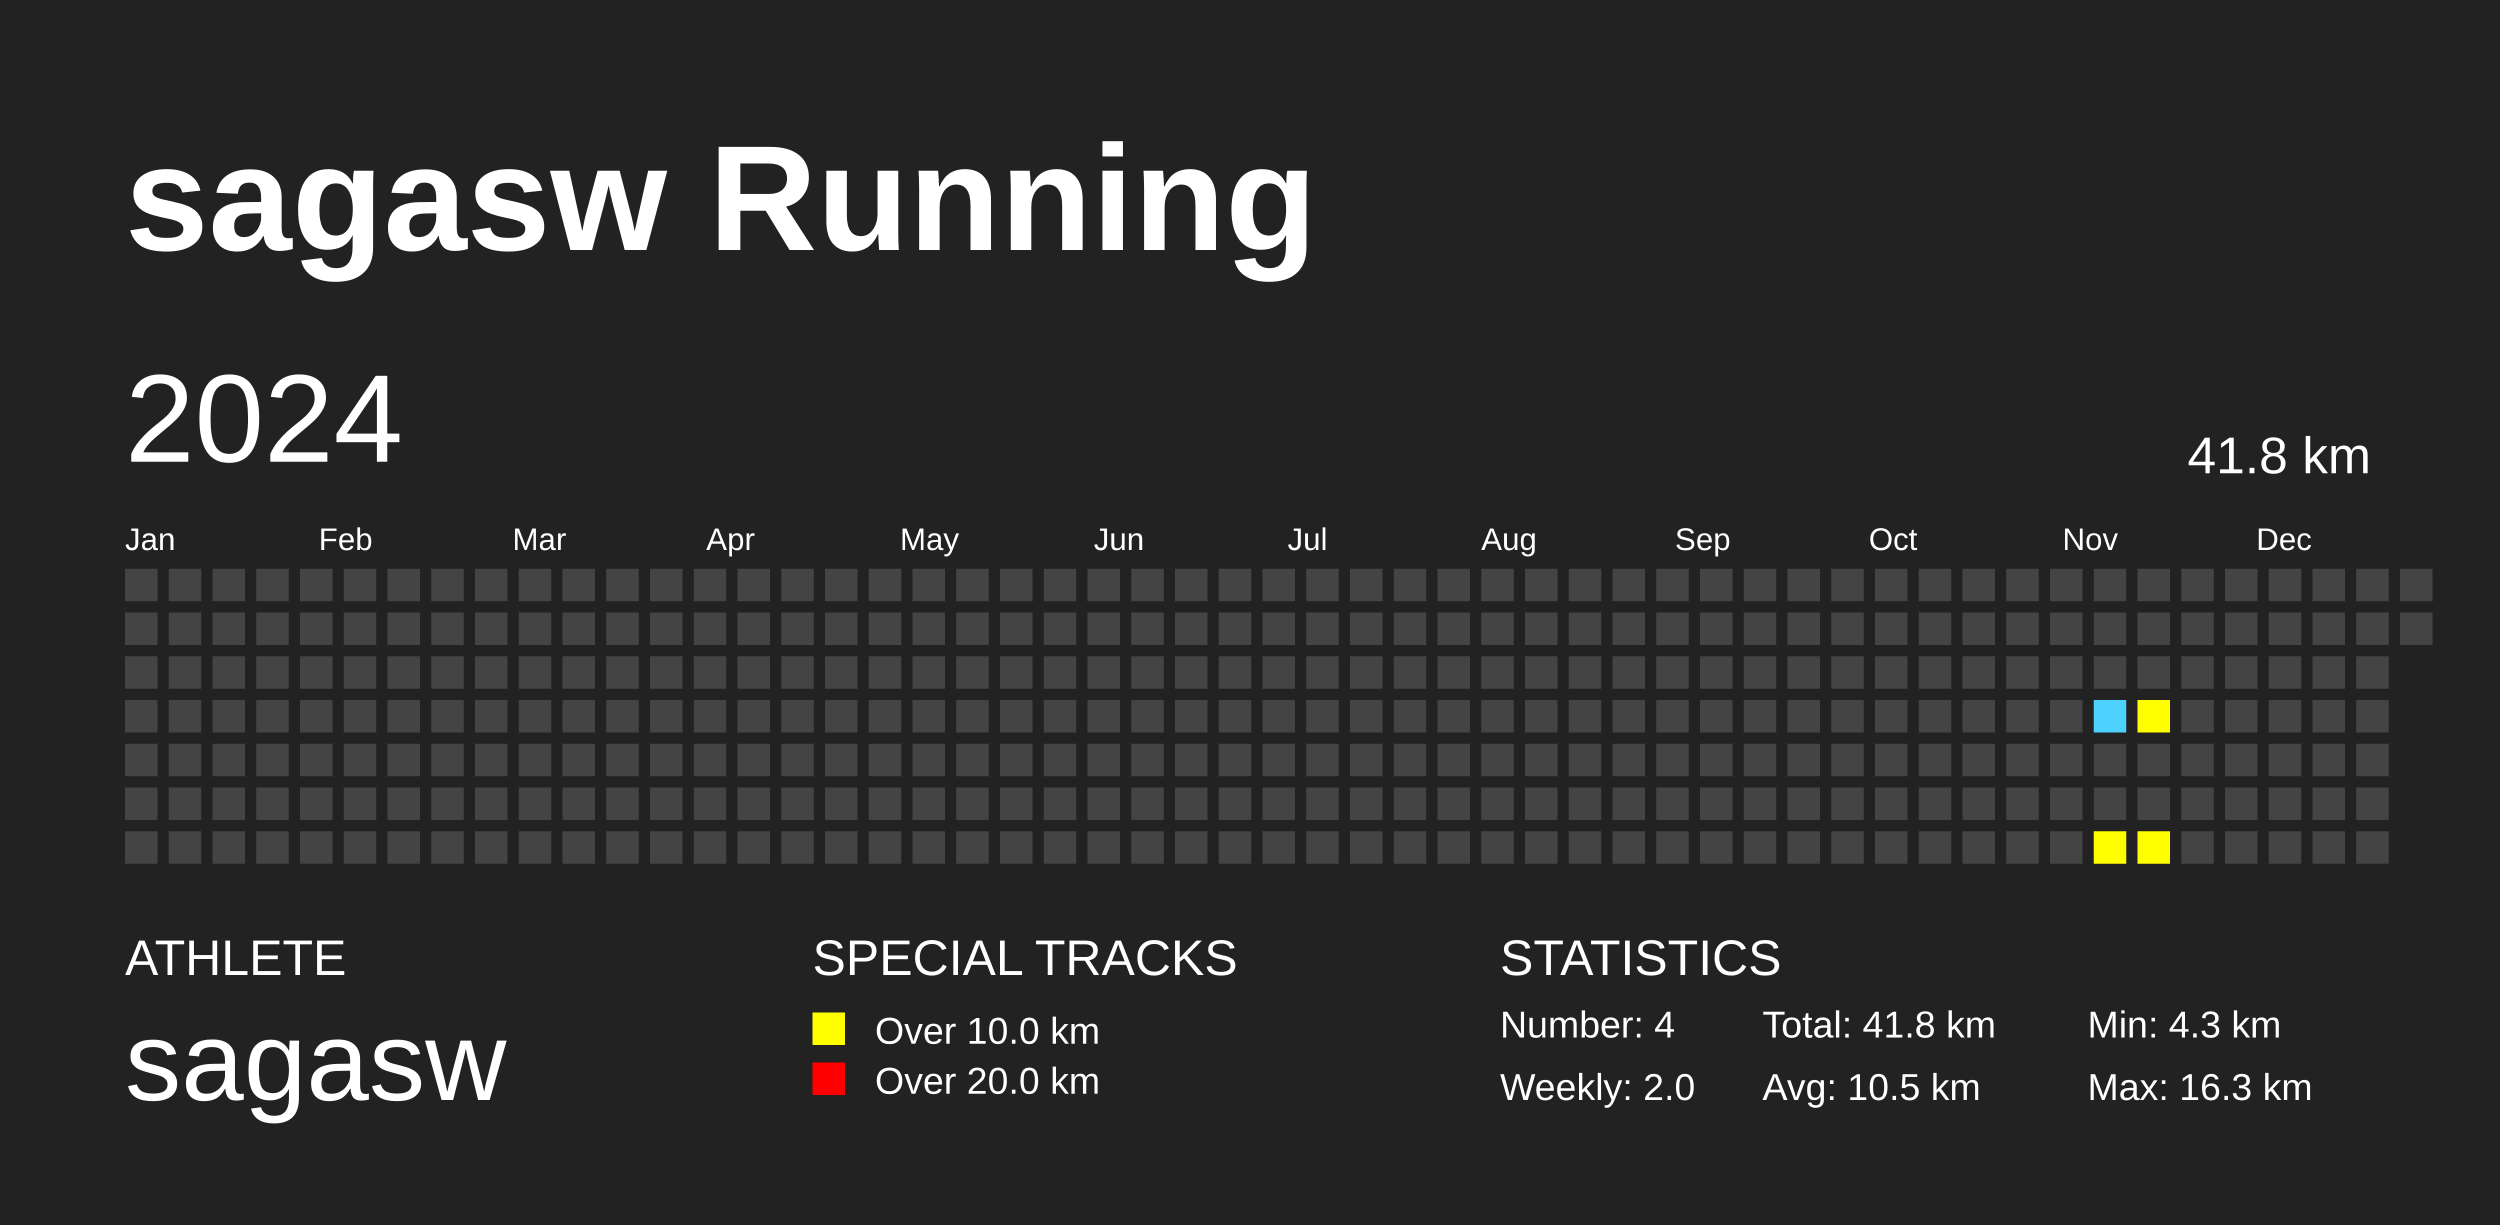
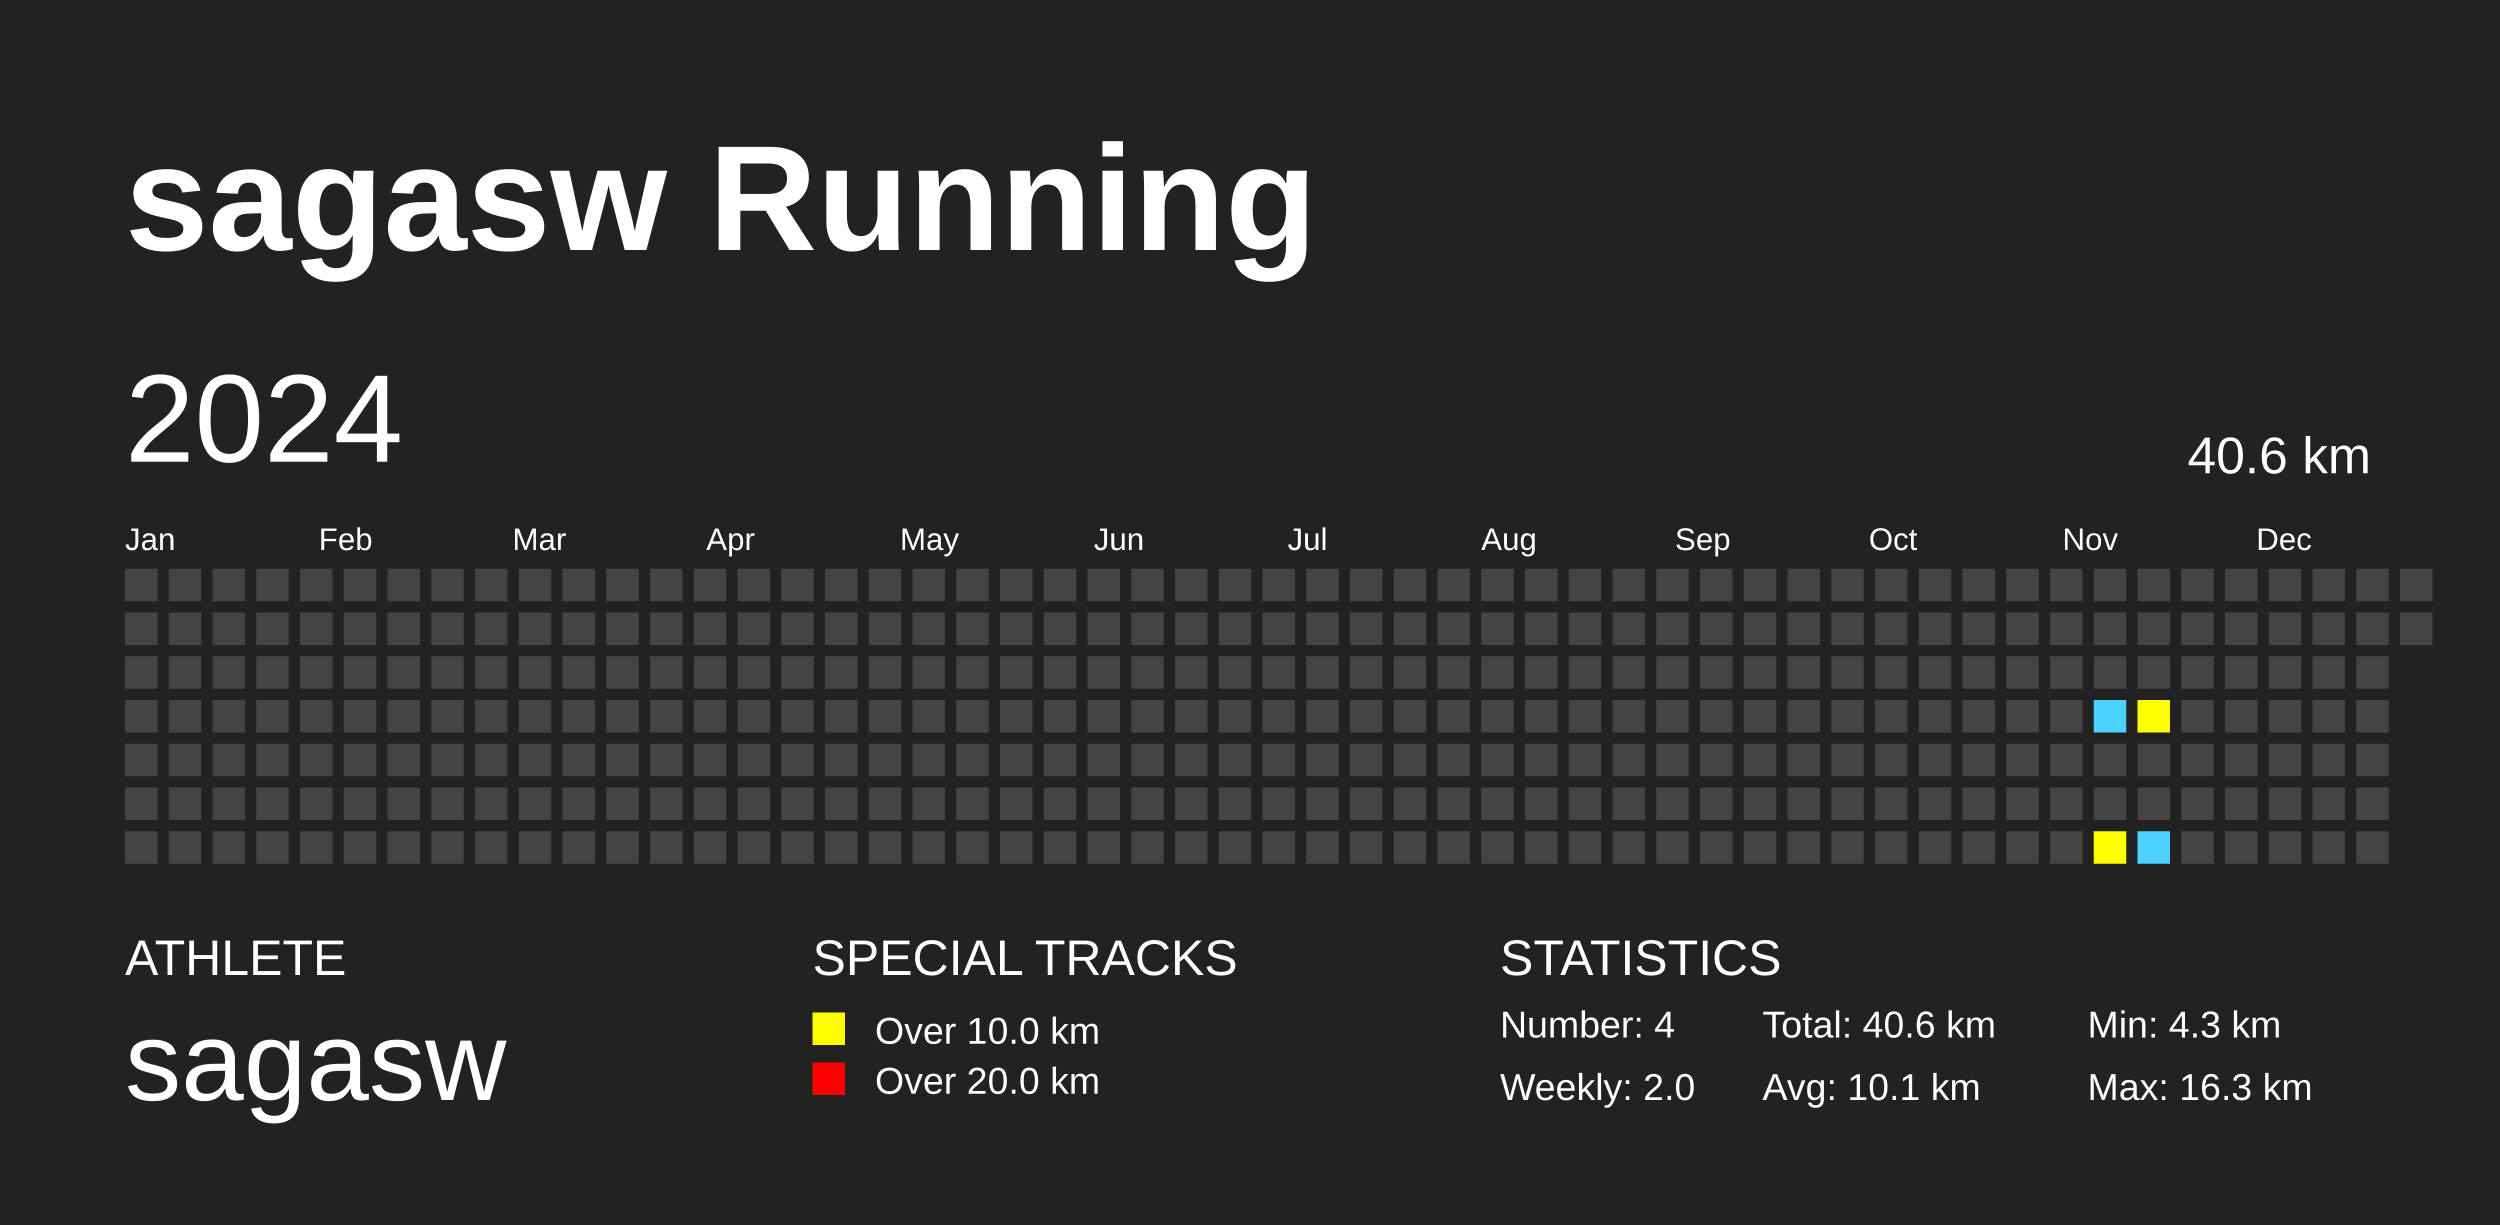
<svg xmlns="http://www.w3.org/2000/svg" baseProfile="full" height="98mm" version="1.1" viewBox="0,0,200,98" width="200mm">
  <defs />
  <rect fill="#222222" height="98" width="200" x="0" y="0" />
  <text fill="#FFFFFF" style="font-size:12px; font-family:Arial; font-weight:bold;" x="10" y="20">sagasw Running</text>
  <text fill="#FFFFFF" style="font-size:4px; font-family:Arial" x="10" y="78">ATHLETE</text>
  <text fill="#FFFFFF" style="font-size:9px; font-family:Arial" x="10" y="88">sagasw</text>
  <text fill="#FFFFFF" style="font-size:4px; font-family:Arial" x="65" y="78">SPECIAL TRACKS</text>
  <rect fill="yellow" height="2.6" width="2.6" x="65" y="81" />
  <text fill="#FFFFFF" style="font-size:3px; font-family:Arial" x="70" y="83.5">Over 10.0 km</text>
  <rect fill="red" height="2.6" width="2.6" x="65" y="85" />
  <text fill="#FFFFFF" style="font-size:3px; font-family:Arial" x="70" y="87.5">Over 20.0 km</text>
  <text fill="#FFFFFF" style="font-size:4px; font-family:Arial" x="120" y="78">STATISTICS</text>
  <text fill="#FFFFFF" style="font-size:3px; font-family:Arial" x="120" y="83">Number: 4</text>
  <text fill="#FFFFFF" style="font-size:3px; font-family:Arial" x="120" y="88">Weekly: 2.0</text>
-   <text fill="#FFFFFF" style="font-size:3px; font-family:Arial" x="141" y="83">Total: 41.8 km</text>
-   <text fill="#FFFFFF" style="font-size:3px; font-family:Arial" x="141" y="88">Avg: 10.5 km</text>
+   <text fill="#FFFFFF" style="font-size:3px; font-family:Arial" x="141" y="83">Total: 40.6 km</text>
+   <text fill="#FFFFFF" style="font-size:3px; font-family:Arial" x="141" y="88">Avg: 10.1 km</text>
  <text fill="#FFFFFF" style="font-size:3px; font-family:Arial" x="167" y="83">Min: 4.3 km</text>
  <text fill="#FFFFFF" style="font-size:3px; font-family:Arial" x="167" y="88">Max: 16.3 km</text>
  <text dominant-baseline="hanging" fill="#FFFFFF" style="font-size:10.0px; font-family:Arial;" x="10" y="30">2024</text>
-   <text dominant-baseline="hanging" fill="#FFFFFF" style="font-size:4.125px; font-family:Arial;" x="175" y="35">41.8 km</text>
+   <text dominant-baseline="hanging" fill="#FFFFFF" style="font-size:4.125px; font-family:Arial;" x="175" y="35">40.6 km</text>
  <text fill="#FFFFFF" style="font-size:2.5px; font-family:Arial" x="10.0" y="44">Jan</text>
  <text fill="#FFFFFF" style="font-size:2.5px; font-family:Arial" x="25.5" y="44">Feb</text>
  <text fill="#FFFFFF" style="font-size:2.5px; font-family:Arial" x="41.0" y="44">Mar</text>
  <text fill="#FFFFFF" style="font-size:2.5px; font-family:Arial" x="56.5" y="44">Apr</text>
  <text fill="#FFFFFF" style="font-size:2.5px; font-family:Arial" x="72.0" y="44">May</text>
  <text fill="#FFFFFF" style="font-size:2.5px; font-family:Arial" x="87.5" y="44">Jun</text>
  <text fill="#FFFFFF" style="font-size:2.5px; font-family:Arial" x="103.0" y="44">Jul</text>
  <text fill="#FFFFFF" style="font-size:2.5px; font-family:Arial" x="118.5" y="44">Aug</text>
  <text fill="#FFFFFF" style="font-size:2.5px; font-family:Arial" x="134.0" y="44">Sep</text>
  <text fill="#FFFFFF" style="font-size:2.5px; font-family:Arial" x="149.5" y="44">Oct</text>
  <text fill="#FFFFFF" style="font-size:2.5px; font-family:Arial" x="165.0" y="44">Nov</text>
  <text fill="#FFFFFF" style="font-size:2.5px; font-family:Arial" x="180.5" y="44">Dec</text>
  <rect fill="#444444" height="2.6" width="2.6" x="10.0" y="45.5" />
  <rect fill="#444444" height="2.6" width="2.6" x="10.0" y="49.0" />
  <rect fill="#444444" height="2.6" width="2.6" x="10.0" y="52.5" />
  <rect fill="#444444" height="2.6" width="2.6" x="10.0" y="56.0" />
  <rect fill="#444444" height="2.6" width="2.6" x="10.0" y="59.5" />
  <rect fill="#444444" height="2.6" width="2.6" x="10.0" y="63.0" />
  <rect fill="#444444" height="2.6" width="2.6" x="10.0" y="66.5" />
  <rect fill="#444444" height="2.6" width="2.6" x="13.5" y="45.5" />
  <rect fill="#444444" height="2.6" width="2.6" x="13.5" y="49.0" />
  <rect fill="#444444" height="2.6" width="2.6" x="13.5" y="52.5" />
  <rect fill="#444444" height="2.6" width="2.6" x="13.5" y="56.0" />
  <rect fill="#444444" height="2.6" width="2.6" x="13.5" y="59.5" />
  <rect fill="#444444" height="2.6" width="2.6" x="13.5" y="63.0" />
  <rect fill="#444444" height="2.6" width="2.6" x="13.5" y="66.5" />
  <rect fill="#444444" height="2.6" width="2.6" x="17.0" y="45.5" />
  <rect fill="#444444" height="2.6" width="2.6" x="17.0" y="49.0" />
  <rect fill="#444444" height="2.6" width="2.6" x="17.0" y="52.5" />
  <rect fill="#444444" height="2.6" width="2.6" x="17.0" y="56.0" />
  <rect fill="#444444" height="2.6" width="2.6" x="17.0" y="59.5" />
  <rect fill="#444444" height="2.6" width="2.6" x="17.0" y="63.0" />
  <rect fill="#444444" height="2.6" width="2.6" x="17.0" y="66.5" />
  <rect fill="#444444" height="2.6" width="2.6" x="20.5" y="45.5" />
  <rect fill="#444444" height="2.6" width="2.6" x="20.5" y="49.0" />
  <rect fill="#444444" height="2.6" width="2.6" x="20.5" y="52.5" />
  <rect fill="#444444" height="2.6" width="2.6" x="20.5" y="56.0" />
  <rect fill="#444444" height="2.6" width="2.6" x="20.5" y="59.5" />
  <rect fill="#444444" height="2.6" width="2.6" x="20.5" y="63.0" />
  <rect fill="#444444" height="2.6" width="2.6" x="20.5" y="66.5" />
  <rect fill="#444444" height="2.6" width="2.6" x="24.0" y="45.5" />
  <rect fill="#444444" height="2.6" width="2.6" x="24.0" y="49.0" />
  <rect fill="#444444" height="2.6" width="2.6" x="24.0" y="52.5" />
  <rect fill="#444444" height="2.6" width="2.6" x="24.0" y="56.0" />
  <rect fill="#444444" height="2.6" width="2.6" x="24.0" y="59.5" />
  <rect fill="#444444" height="2.6" width="2.6" x="24.0" y="63.0" />
  <rect fill="#444444" height="2.6" width="2.6" x="24.0" y="66.5" />
  <rect fill="#444444" height="2.6" width="2.6" x="27.5" y="45.5" />
  <rect fill="#444444" height="2.6" width="2.6" x="27.5" y="49.0" />
  <rect fill="#444444" height="2.6" width="2.6" x="27.5" y="52.5" />
  <rect fill="#444444" height="2.6" width="2.6" x="27.5" y="56.0" />
  <rect fill="#444444" height="2.6" width="2.6" x="27.5" y="59.5" />
  <rect fill="#444444" height="2.6" width="2.6" x="27.5" y="63.0" />
  <rect fill="#444444" height="2.6" width="2.6" x="27.5" y="66.5" />
  <rect fill="#444444" height="2.6" width="2.6" x="31.0" y="45.5" />
  <rect fill="#444444" height="2.6" width="2.6" x="31.0" y="49.0" />
  <rect fill="#444444" height="2.6" width="2.6" x="31.0" y="52.5" />
  <rect fill="#444444" height="2.6" width="2.6" x="31.0" y="56.0" />
  <rect fill="#444444" height="2.6" width="2.6" x="31.0" y="59.5" />
  <rect fill="#444444" height="2.6" width="2.6" x="31.0" y="63.0" />
  <rect fill="#444444" height="2.6" width="2.6" x="31.0" y="66.5" />
  <rect fill="#444444" height="2.6" width="2.6" x="34.5" y="45.5" />
  <rect fill="#444444" height="2.6" width="2.6" x="34.5" y="49.0" />
  <rect fill="#444444" height="2.6" width="2.6" x="34.5" y="52.5" />
  <rect fill="#444444" height="2.6" width="2.6" x="34.5" y="56.0" />
  <rect fill="#444444" height="2.6" width="2.6" x="34.5" y="59.5" />
  <rect fill="#444444" height="2.6" width="2.6" x="34.5" y="63.0" />
  <rect fill="#444444" height="2.6" width="2.6" x="34.5" y="66.5" />
  <rect fill="#444444" height="2.6" width="2.6" x="38.0" y="45.5" />
  <rect fill="#444444" height="2.6" width="2.6" x="38.0" y="49.0" />
  <rect fill="#444444" height="2.6" width="2.6" x="38.0" y="52.5" />
  <rect fill="#444444" height="2.6" width="2.6" x="38.0" y="56.0" />
  <rect fill="#444444" height="2.6" width="2.6" x="38.0" y="59.5" />
  <rect fill="#444444" height="2.6" width="2.6" x="38.0" y="63.0" />
  <rect fill="#444444" height="2.6" width="2.6" x="38.0" y="66.5" />
  <rect fill="#444444" height="2.6" width="2.6" x="41.5" y="45.5" />
  <rect fill="#444444" height="2.6" width="2.6" x="41.5" y="49.0" />
  <rect fill="#444444" height="2.6" width="2.6" x="41.5" y="52.5" />
  <rect fill="#444444" height="2.6" width="2.6" x="41.5" y="56.0" />
  <rect fill="#444444" height="2.6" width="2.6" x="41.5" y="59.5" />
  <rect fill="#444444" height="2.6" width="2.6" x="41.5" y="63.0" />
  <rect fill="#444444" height="2.6" width="2.6" x="41.5" y="66.5" />
  <rect fill="#444444" height="2.6" width="2.6" x="45.0" y="45.5" />
  <rect fill="#444444" height="2.6" width="2.6" x="45.0" y="49.0" />
  <rect fill="#444444" height="2.6" width="2.6" x="45.0" y="52.5" />
  <rect fill="#444444" height="2.6" width="2.6" x="45.0" y="56.0" />
  <rect fill="#444444" height="2.6" width="2.6" x="45.0" y="59.5" />
  <rect fill="#444444" height="2.6" width="2.6" x="45.0" y="63.0" />
  <rect fill="#444444" height="2.6" width="2.6" x="45.0" y="66.5" />
  <rect fill="#444444" height="2.6" width="2.6" x="48.5" y="45.5" />
  <rect fill="#444444" height="2.6" width="2.6" x="48.5" y="49.0" />
  <rect fill="#444444" height="2.6" width="2.6" x="48.5" y="52.5" />
  <rect fill="#444444" height="2.6" width="2.6" x="48.5" y="56.0" />
  <rect fill="#444444" height="2.6" width="2.6" x="48.5" y="59.5" />
  <rect fill="#444444" height="2.6" width="2.6" x="48.5" y="63.0" />
  <rect fill="#444444" height="2.6" width="2.6" x="48.5" y="66.5" />
  <rect fill="#444444" height="2.6" width="2.6" x="52.0" y="45.5" />
  <rect fill="#444444" height="2.6" width="2.6" x="52.0" y="49.0" />
  <rect fill="#444444" height="2.6" width="2.6" x="52.0" y="52.5" />
  <rect fill="#444444" height="2.6" width="2.6" x="52.0" y="56.0" />
  <rect fill="#444444" height="2.6" width="2.6" x="52.0" y="59.5" />
  <rect fill="#444444" height="2.6" width="2.6" x="52.0" y="63.0" />
  <rect fill="#444444" height="2.6" width="2.6" x="52.0" y="66.5" />
  <rect fill="#444444" height="2.6" width="2.6" x="55.5" y="45.5" />
  <rect fill="#444444" height="2.6" width="2.6" x="55.5" y="49.0" />
  <rect fill="#444444" height="2.6" width="2.6" x="55.5" y="52.5" />
  <rect fill="#444444" height="2.6" width="2.6" x="55.5" y="56.0" />
  <rect fill="#444444" height="2.6" width="2.6" x="55.5" y="59.5" />
  <rect fill="#444444" height="2.6" width="2.6" x="55.5" y="63.0" />
  <rect fill="#444444" height="2.6" width="2.6" x="55.5" y="66.5" />
  <rect fill="#444444" height="2.6" width="2.6" x="59.0" y="45.5" />
  <rect fill="#444444" height="2.6" width="2.6" x="59.0" y="49.0" />
  <rect fill="#444444" height="2.6" width="2.6" x="59.0" y="52.5" />
  <rect fill="#444444" height="2.6" width="2.6" x="59.0" y="56.0" />
  <rect fill="#444444" height="2.6" width="2.6" x="59.0" y="59.5" />
  <rect fill="#444444" height="2.6" width="2.6" x="59.0" y="63.0" />
  <rect fill="#444444" height="2.6" width="2.6" x="59.0" y="66.5" />
  <rect fill="#444444" height="2.6" width="2.6" x="62.5" y="45.5" />
  <rect fill="#444444" height="2.6" width="2.6" x="62.5" y="49.0" />
  <rect fill="#444444" height="2.6" width="2.6" x="62.5" y="52.5" />
  <rect fill="#444444" height="2.6" width="2.6" x="62.5" y="56.0" />
  <rect fill="#444444" height="2.6" width="2.6" x="62.5" y="59.5" />
  <rect fill="#444444" height="2.6" width="2.6" x="62.5" y="63.0" />
  <rect fill="#444444" height="2.6" width="2.6" x="62.5" y="66.5" />
  <rect fill="#444444" height="2.6" width="2.6" x="66.0" y="45.5" />
  <rect fill="#444444" height="2.6" width="2.6" x="66.0" y="49.0" />
  <rect fill="#444444" height="2.6" width="2.6" x="66.0" y="52.5" />
  <rect fill="#444444" height="2.6" width="2.6" x="66.0" y="56.0" />
  <rect fill="#444444" height="2.6" width="2.6" x="66.0" y="59.5" />
  <rect fill="#444444" height="2.6" width="2.6" x="66.0" y="63.0" />
  <rect fill="#444444" height="2.6" width="2.6" x="66.0" y="66.5" />
  <rect fill="#444444" height="2.6" width="2.6" x="69.5" y="45.5" />
  <rect fill="#444444" height="2.6" width="2.6" x="69.5" y="49.0" />
  <rect fill="#444444" height="2.6" width="2.6" x="69.5" y="52.5" />
  <rect fill="#444444" height="2.6" width="2.6" x="69.5" y="56.0" />
  <rect fill="#444444" height="2.6" width="2.6" x="69.5" y="59.5" />
  <rect fill="#444444" height="2.6" width="2.6" x="69.5" y="63.0" />
  <rect fill="#444444" height="2.6" width="2.6" x="69.5" y="66.5" />
  <rect fill="#444444" height="2.6" width="2.6" x="73.0" y="45.5" />
  <rect fill="#444444" height="2.6" width="2.6" x="73.0" y="49.0" />
  <rect fill="#444444" height="2.6" width="2.6" x="73.0" y="52.5" />
  <rect fill="#444444" height="2.6" width="2.6" x="73.0" y="56.0" />
  <rect fill="#444444" height="2.6" width="2.6" x="73.0" y="59.5" />
  <rect fill="#444444" height="2.6" width="2.6" x="73.0" y="63.0" />
  <rect fill="#444444" height="2.6" width="2.6" x="73.0" y="66.5" />
  <rect fill="#444444" height="2.6" width="2.6" x="76.5" y="45.5" />
  <rect fill="#444444" height="2.6" width="2.6" x="76.5" y="49.0" />
  <rect fill="#444444" height="2.6" width="2.6" x="76.5" y="52.5" />
  <rect fill="#444444" height="2.6" width="2.6" x="76.5" y="56.0" />
  <rect fill="#444444" height="2.6" width="2.6" x="76.5" y="59.5" />
  <rect fill="#444444" height="2.6" width="2.6" x="76.5" y="63.0" />
  <rect fill="#444444" height="2.6" width="2.6" x="76.5" y="66.5" />
  <rect fill="#444444" height="2.6" width="2.6" x="80.0" y="45.5" />
  <rect fill="#444444" height="2.6" width="2.6" x="80.0" y="49.0" />
  <rect fill="#444444" height="2.6" width="2.6" x="80.0" y="52.5" />
  <rect fill="#444444" height="2.6" width="2.6" x="80.0" y="56.0" />
  <rect fill="#444444" height="2.6" width="2.6" x="80.0" y="59.5" />
  <rect fill="#444444" height="2.6" width="2.6" x="80.0" y="63.0" />
  <rect fill="#444444" height="2.6" width="2.6" x="80.0" y="66.5" />
  <rect fill="#444444" height="2.6" width="2.6" x="83.5" y="45.5" />
  <rect fill="#444444" height="2.6" width="2.6" x="83.5" y="49.0" />
  <rect fill="#444444" height="2.6" width="2.6" x="83.5" y="52.5" />
  <rect fill="#444444" height="2.6" width="2.6" x="83.5" y="56.0" />
  <rect fill="#444444" height="2.6" width="2.6" x="83.5" y="59.5" />
  <rect fill="#444444" height="2.6" width="2.6" x="83.5" y="63.0" />
  <rect fill="#444444" height="2.6" width="2.6" x="83.5" y="66.5" />
  <rect fill="#444444" height="2.6" width="2.6" x="87.0" y="45.5" />
  <rect fill="#444444" height="2.6" width="2.6" x="87.0" y="49.0" />
  <rect fill="#444444" height="2.6" width="2.6" x="87.0" y="52.5" />
  <rect fill="#444444" height="2.6" width="2.6" x="87.0" y="56.0" />
  <rect fill="#444444" height="2.6" width="2.6" x="87.0" y="59.5" />
  <rect fill="#444444" height="2.6" width="2.6" x="87.0" y="63.0" />
  <rect fill="#444444" height="2.6" width="2.6" x="87.0" y="66.5" />
  <rect fill="#444444" height="2.6" width="2.6" x="90.5" y="45.5" />
  <rect fill="#444444" height="2.6" width="2.6" x="90.5" y="49.0" />
  <rect fill="#444444" height="2.6" width="2.6" x="90.5" y="52.5" />
  <rect fill="#444444" height="2.6" width="2.6" x="90.5" y="56.0" />
  <rect fill="#444444" height="2.6" width="2.6" x="90.5" y="59.5" />
  <rect fill="#444444" height="2.6" width="2.6" x="90.5" y="63.0" />
  <rect fill="#444444" height="2.6" width="2.6" x="90.5" y="66.5" />
  <rect fill="#444444" height="2.6" width="2.6" x="94.0" y="45.5" />
  <rect fill="#444444" height="2.6" width="2.6" x="94.0" y="49.0" />
  <rect fill="#444444" height="2.6" width="2.6" x="94.0" y="52.5" />
  <rect fill="#444444" height="2.6" width="2.6" x="94.0" y="56.0" />
  <rect fill="#444444" height="2.6" width="2.6" x="94.0" y="59.5" />
  <rect fill="#444444" height="2.6" width="2.6" x="94.0" y="63.0" />
  <rect fill="#444444" height="2.6" width="2.6" x="94.0" y="66.5" />
  <rect fill="#444444" height="2.6" width="2.6" x="97.5" y="45.5" />
  <rect fill="#444444" height="2.6" width="2.6" x="97.5" y="49.0" />
  <rect fill="#444444" height="2.6" width="2.6" x="97.5" y="52.5" />
  <rect fill="#444444" height="2.6" width="2.6" x="97.5" y="56.0" />
  <rect fill="#444444" height="2.6" width="2.6" x="97.5" y="59.5" />
  <rect fill="#444444" height="2.6" width="2.6" x="97.5" y="63.0" />
  <rect fill="#444444" height="2.6" width="2.6" x="97.5" y="66.5" />
  <rect fill="#444444" height="2.6" width="2.6" x="101.0" y="45.5" />
  <rect fill="#444444" height="2.6" width="2.6" x="101.0" y="49.0" />
  <rect fill="#444444" height="2.6" width="2.6" x="101.0" y="52.5" />
  <rect fill="#444444" height="2.6" width="2.6" x="101.0" y="56.0" />
  <rect fill="#444444" height="2.6" width="2.6" x="101.0" y="59.5" />
  <rect fill="#444444" height="2.6" width="2.6" x="101.0" y="63.0" />
  <rect fill="#444444" height="2.6" width="2.6" x="101.0" y="66.5" />
  <rect fill="#444444" height="2.6" width="2.6" x="104.5" y="45.5" />
  <rect fill="#444444" height="2.6" width="2.6" x="104.5" y="49.0" />
  <rect fill="#444444" height="2.6" width="2.6" x="104.5" y="52.5" />
  <rect fill="#444444" height="2.6" width="2.6" x="104.5" y="56.0" />
  <rect fill="#444444" height="2.6" width="2.6" x="104.5" y="59.5" />
  <rect fill="#444444" height="2.6" width="2.6" x="104.5" y="63.0" />
  <rect fill="#444444" height="2.6" width="2.6" x="104.5" y="66.5" />
  <rect fill="#444444" height="2.6" width="2.6" x="108.0" y="45.5" />
  <rect fill="#444444" height="2.6" width="2.6" x="108.0" y="49.0" />
  <rect fill="#444444" height="2.6" width="2.6" x="108.0" y="52.5" />
  <rect fill="#444444" height="2.6" width="2.6" x="108.0" y="56.0" />
  <rect fill="#444444" height="2.6" width="2.6" x="108.0" y="59.5" />
  <rect fill="#444444" height="2.6" width="2.6" x="108.0" y="63.0" />
  <rect fill="#444444" height="2.6" width="2.6" x="108.0" y="66.5" />
  <rect fill="#444444" height="2.6" width="2.6" x="111.5" y="45.5" />
  <rect fill="#444444" height="2.6" width="2.6" x="111.5" y="49.0" />
  <rect fill="#444444" height="2.6" width="2.6" x="111.5" y="52.5" />
  <rect fill="#444444" height="2.6" width="2.6" x="111.5" y="56.0" />
  <rect fill="#444444" height="2.6" width="2.6" x="111.5" y="59.5" />
  <rect fill="#444444" height="2.6" width="2.6" x="111.5" y="63.0" />
  <rect fill="#444444" height="2.6" width="2.6" x="111.5" y="66.5" />
  <rect fill="#444444" height="2.6" width="2.6" x="115.0" y="45.5" />
  <rect fill="#444444" height="2.6" width="2.6" x="115.0" y="49.0" />
  <rect fill="#444444" height="2.6" width="2.6" x="115.0" y="52.5" />
  <rect fill="#444444" height="2.6" width="2.6" x="115.0" y="56.0" />
  <rect fill="#444444" height="2.6" width="2.6" x="115.0" y="59.5" />
  <rect fill="#444444" height="2.6" width="2.6" x="115.0" y="63.0" />
  <rect fill="#444444" height="2.6" width="2.6" x="115.0" y="66.5" />
  <rect fill="#444444" height="2.6" width="2.6" x="118.5" y="45.5" />
  <rect fill="#444444" height="2.6" width="2.6" x="118.5" y="49.0" />
  <rect fill="#444444" height="2.6" width="2.6" x="118.5" y="52.5" />
  <rect fill="#444444" height="2.6" width="2.6" x="118.5" y="56.0" />
  <rect fill="#444444" height="2.6" width="2.6" x="118.5" y="59.5" />
  <rect fill="#444444" height="2.6" width="2.6" x="118.5" y="63.0" />
  <rect fill="#444444" height="2.6" width="2.6" x="118.5" y="66.5" />
  <rect fill="#444444" height="2.6" width="2.6" x="122.0" y="45.5" />
  <rect fill="#444444" height="2.6" width="2.6" x="122.0" y="49.0" />
  <rect fill="#444444" height="2.6" width="2.6" x="122.0" y="52.5" />
  <rect fill="#444444" height="2.6" width="2.6" x="122.0" y="56.0" />
  <rect fill="#444444" height="2.6" width="2.6" x="122.0" y="59.5" />
  <rect fill="#444444" height="2.6" width="2.6" x="122.0" y="63.0" />
  <rect fill="#444444" height="2.6" width="2.6" x="122.0" y="66.5" />
  <rect fill="#444444" height="2.6" width="2.6" x="125.5" y="45.5" />
  <rect fill="#444444" height="2.6" width="2.6" x="125.5" y="49.0" />
  <rect fill="#444444" height="2.6" width="2.6" x="125.5" y="52.5" />
  <rect fill="#444444" height="2.6" width="2.6" x="125.5" y="56.0" />
  <rect fill="#444444" height="2.6" width="2.6" x="125.5" y="59.5" />
  <rect fill="#444444" height="2.6" width="2.6" x="125.5" y="63.0" />
  <rect fill="#444444" height="2.6" width="2.6" x="125.5" y="66.5" />
  <rect fill="#444444" height="2.6" width="2.6" x="129.0" y="45.5" />
  <rect fill="#444444" height="2.6" width="2.6" x="129.0" y="49.0" />
  <rect fill="#444444" height="2.6" width="2.6" x="129.0" y="52.5" />
  <rect fill="#444444" height="2.6" width="2.6" x="129.0" y="56.0" />
  <rect fill="#444444" height="2.6" width="2.6" x="129.0" y="59.5" />
  <rect fill="#444444" height="2.6" width="2.6" x="129.0" y="63.0" />
  <rect fill="#444444" height="2.6" width="2.6" x="129.0" y="66.5" />
  <rect fill="#444444" height="2.6" width="2.6" x="132.5" y="45.5" />
  <rect fill="#444444" height="2.6" width="2.6" x="132.5" y="49.0" />
  <rect fill="#444444" height="2.6" width="2.6" x="132.5" y="52.5" />
  <rect fill="#444444" height="2.6" width="2.6" x="132.5" y="56.0" />
  <rect fill="#444444" height="2.6" width="2.6" x="132.5" y="59.5" />
  <rect fill="#444444" height="2.6" width="2.6" x="132.5" y="63.0" />
  <rect fill="#444444" height="2.6" width="2.6" x="132.5" y="66.5" />
  <rect fill="#444444" height="2.6" width="2.6" x="136.0" y="45.5" />
  <rect fill="#444444" height="2.6" width="2.6" x="136.0" y="49.0" />
  <rect fill="#444444" height="2.6" width="2.6" x="136.0" y="52.5" />
  <rect fill="#444444" height="2.6" width="2.6" x="136.0" y="56.0" />
  <rect fill="#444444" height="2.6" width="2.6" x="136.0" y="59.5" />
  <rect fill="#444444" height="2.6" width="2.6" x="136.0" y="63.0" />
  <rect fill="#444444" height="2.6" width="2.6" x="136.0" y="66.5" />
  <rect fill="#444444" height="2.6" width="2.6" x="139.5" y="45.5" />
  <rect fill="#444444" height="2.6" width="2.6" x="139.5" y="49.0" />
  <rect fill="#444444" height="2.6" width="2.6" x="139.5" y="52.5" />
  <rect fill="#444444" height="2.6" width="2.6" x="139.5" y="56.0" />
  <rect fill="#444444" height="2.6" width="2.6" x="139.5" y="59.5" />
  <rect fill="#444444" height="2.6" width="2.6" x="139.5" y="63.0" />
  <rect fill="#444444" height="2.6" width="2.6" x="139.5" y="66.5" />
  <rect fill="#444444" height="2.6" width="2.6" x="143.0" y="45.5" />
  <rect fill="#444444" height="2.6" width="2.6" x="143.0" y="49.0" />
  <rect fill="#444444" height="2.6" width="2.6" x="143.0" y="52.5" />
  <rect fill="#444444" height="2.6" width="2.6" x="143.0" y="56.0" />
  <rect fill="#444444" height="2.6" width="2.6" x="143.0" y="59.5" />
  <rect fill="#444444" height="2.6" width="2.6" x="143.0" y="63.0" />
  <rect fill="#444444" height="2.6" width="2.6" x="143.0" y="66.5" />
  <rect fill="#444444" height="2.6" width="2.6" x="146.5" y="45.5" />
  <rect fill="#444444" height="2.6" width="2.6" x="146.5" y="49.0" />
  <rect fill="#444444" height="2.6" width="2.6" x="146.5" y="52.5" />
  <rect fill="#444444" height="2.6" width="2.6" x="146.5" y="56.0" />
  <rect fill="#444444" height="2.6" width="2.6" x="146.5" y="59.5" />
  <rect fill="#444444" height="2.6" width="2.6" x="146.5" y="63.0" />
  <rect fill="#444444" height="2.6" width="2.6" x="146.5" y="66.5" />
  <rect fill="#444444" height="2.6" width="2.6" x="150.0" y="45.5" />
  <rect fill="#444444" height="2.6" width="2.6" x="150.0" y="49.0" />
  <rect fill="#444444" height="2.6" width="2.6" x="150.0" y="52.5" />
  <rect fill="#444444" height="2.6" width="2.6" x="150.0" y="56.0" />
  <rect fill="#444444" height="2.6" width="2.6" x="150.0" y="59.5" />
  <rect fill="#444444" height="2.6" width="2.6" x="150.0" y="63.0" />
  <rect fill="#444444" height="2.6" width="2.6" x="150.0" y="66.5" />
  <rect fill="#444444" height="2.6" width="2.6" x="153.5" y="45.5" />
  <rect fill="#444444" height="2.6" width="2.6" x="153.5" y="49.0" />
  <rect fill="#444444" height="2.6" width="2.6" x="153.5" y="52.5" />
  <rect fill="#444444" height="2.6" width="2.6" x="153.5" y="56.0" />
  <rect fill="#444444" height="2.6" width="2.6" x="153.5" y="59.5" />
  <rect fill="#444444" height="2.6" width="2.6" x="153.5" y="63.0" />
  <rect fill="#444444" height="2.6" width="2.6" x="153.5" y="66.5" />
  <rect fill="#444444" height="2.6" width="2.6" x="157.0" y="45.5" />
  <rect fill="#444444" height="2.6" width="2.6" x="157.0" y="49.0" />
  <rect fill="#444444" height="2.6" width="2.6" x="157.0" y="52.5" />
  <rect fill="#444444" height="2.6" width="2.6" x="157.0" y="56.0" />
  <rect fill="#444444" height="2.6" width="2.6" x="157.0" y="59.5" />
  <rect fill="#444444" height="2.6" width="2.6" x="157.0" y="63.0" />
  <rect fill="#444444" height="2.6" width="2.6" x="157.0" y="66.5" />
  <rect fill="#444444" height="2.6" width="2.6" x="160.5" y="45.5" />
  <rect fill="#444444" height="2.6" width="2.6" x="160.5" y="49.0" />
  <rect fill="#444444" height="2.6" width="2.6" x="160.5" y="52.5" />
  <rect fill="#444444" height="2.6" width="2.6" x="160.5" y="56.0" />
  <rect fill="#444444" height="2.6" width="2.6" x="160.5" y="59.5" />
  <rect fill="#444444" height="2.6" width="2.6" x="160.5" y="63.0" />
  <rect fill="#444444" height="2.6" width="2.6" x="160.5" y="66.5" />
  <rect fill="#444444" height="2.6" width="2.6" x="164.0" y="45.5" />
  <rect fill="#444444" height="2.6" width="2.6" x="164.0" y="49.0" />
  <rect fill="#444444" height="2.6" width="2.6" x="164.0" y="52.5" />
  <rect fill="#444444" height="2.6" width="2.6" x="164.0" y="56.0" />
  <rect fill="#444444" height="2.6" width="2.6" x="164.0" y="59.5" />
  <rect fill="#444444" height="2.6" width="2.6" x="164.0" y="63.0" />
  <rect fill="#444444" height="2.6" width="2.6" x="164.0" y="66.5" />
  <rect fill="#444444" height="2.6" width="2.6" x="167.5" y="45.5" />
  <rect fill="#444444" height="2.6" width="2.6" x="167.5" y="49.0" />
  <rect fill="#444444" height="2.6" width="2.6" x="167.5" y="52.5" />
  <rect fill="#4DD2FF" height="2.6" width="2.6" x="167.5" y="56.0" />
  <rect fill="#444444" height="2.6" width="2.6" x="167.5" y="59.5" />
  <rect fill="#444444" height="2.6" width="2.6" x="167.5" y="63.0" />
  <rect fill="yellow" height="2.6" width="2.6" x="167.5" y="66.5" />
  <rect fill="#444444" height="2.6" width="2.6" x="171.0" y="45.5" />
  <rect fill="#444444" height="2.6" width="2.6" x="171.0" y="49.0" />
  <rect fill="#444444" height="2.6" width="2.6" x="171.0" y="52.5" />
  <rect fill="yellow" height="2.6" width="2.6" x="171.0" y="56.0" />
  <rect fill="#444444" height="2.6" width="2.6" x="171.0" y="59.5" />
  <rect fill="#444444" height="2.6" width="2.6" x="171.0" y="63.0" />
-   <rect fill="yellow" height="2.6" width="2.6" x="171.0" y="66.5" />
+   <rect fill="#4DD2FF" height="2.6" width="2.6" x="171.0" y="66.5" />
  <rect fill="#444444" height="2.6" width="2.6" x="174.5" y="45.5" />
  <rect fill="#444444" height="2.6" width="2.6" x="174.5" y="49.0" />
  <rect fill="#444444" height="2.6" width="2.6" x="174.5" y="52.5" />
  <rect fill="#444444" height="2.6" width="2.6" x="174.5" y="56.0" />
  <rect fill="#444444" height="2.6" width="2.6" x="174.5" y="59.5" />
  <rect fill="#444444" height="2.6" width="2.6" x="174.5" y="63.0" />
  <rect fill="#444444" height="2.6" width="2.6" x="174.5" y="66.5" />
  <rect fill="#444444" height="2.6" width="2.6" x="178.0" y="45.5" />
  <rect fill="#444444" height="2.6" width="2.6" x="178.0" y="49.0" />
  <rect fill="#444444" height="2.6" width="2.6" x="178.0" y="52.5" />
  <rect fill="#444444" height="2.6" width="2.6" x="178.0" y="56.0" />
  <rect fill="#444444" height="2.6" width="2.6" x="178.0" y="59.5" />
  <rect fill="#444444" height="2.6" width="2.6" x="178.0" y="63.0" />
  <rect fill="#444444" height="2.6" width="2.6" x="178.0" y="66.5" />
  <rect fill="#444444" height="2.6" width="2.6" x="181.5" y="45.5" />
  <rect fill="#444444" height="2.6" width="2.6" x="181.5" y="49.0" />
  <rect fill="#444444" height="2.6" width="2.6" x="181.5" y="52.5" />
  <rect fill="#444444" height="2.6" width="2.6" x="181.5" y="56.0" />
  <rect fill="#444444" height="2.6" width="2.6" x="181.5" y="59.5" />
  <rect fill="#444444" height="2.6" width="2.6" x="181.5" y="63.0" />
  <rect fill="#444444" height="2.6" width="2.6" x="181.5" y="66.5" />
  <rect fill="#444444" height="2.6" width="2.6" x="185.0" y="45.5" />
  <rect fill="#444444" height="2.6" width="2.6" x="185.0" y="49.0" />
  <rect fill="#444444" height="2.6" width="2.6" x="185.0" y="52.5" />
  <rect fill="#444444" height="2.6" width="2.6" x="185.0" y="56.0" />
  <rect fill="#444444" height="2.6" width="2.6" x="185.0" y="59.5" />
  <rect fill="#444444" height="2.6" width="2.6" x="185.0" y="63.0" />
  <rect fill="#444444" height="2.6" width="2.6" x="185.0" y="66.5" />
  <rect fill="#444444" height="2.6" width="2.6" x="188.5" y="45.5" />
  <rect fill="#444444" height="2.6" width="2.6" x="188.5" y="49.0" />
  <rect fill="#444444" height="2.6" width="2.6" x="188.5" y="52.5" />
  <rect fill="#444444" height="2.6" width="2.6" x="188.5" y="56.0" />
  <rect fill="#444444" height="2.6" width="2.6" x="188.5" y="59.5" />
  <rect fill="#444444" height="2.6" width="2.6" x="188.5" y="63.0" />
  <rect fill="#444444" height="2.6" width="2.6" x="188.5" y="66.5" />
  <rect fill="#444444" height="2.6" width="2.6" x="192.0" y="45.5" />
  <rect fill="#444444" height="2.6" width="2.6" x="192.0" y="49.0" />
</svg>
